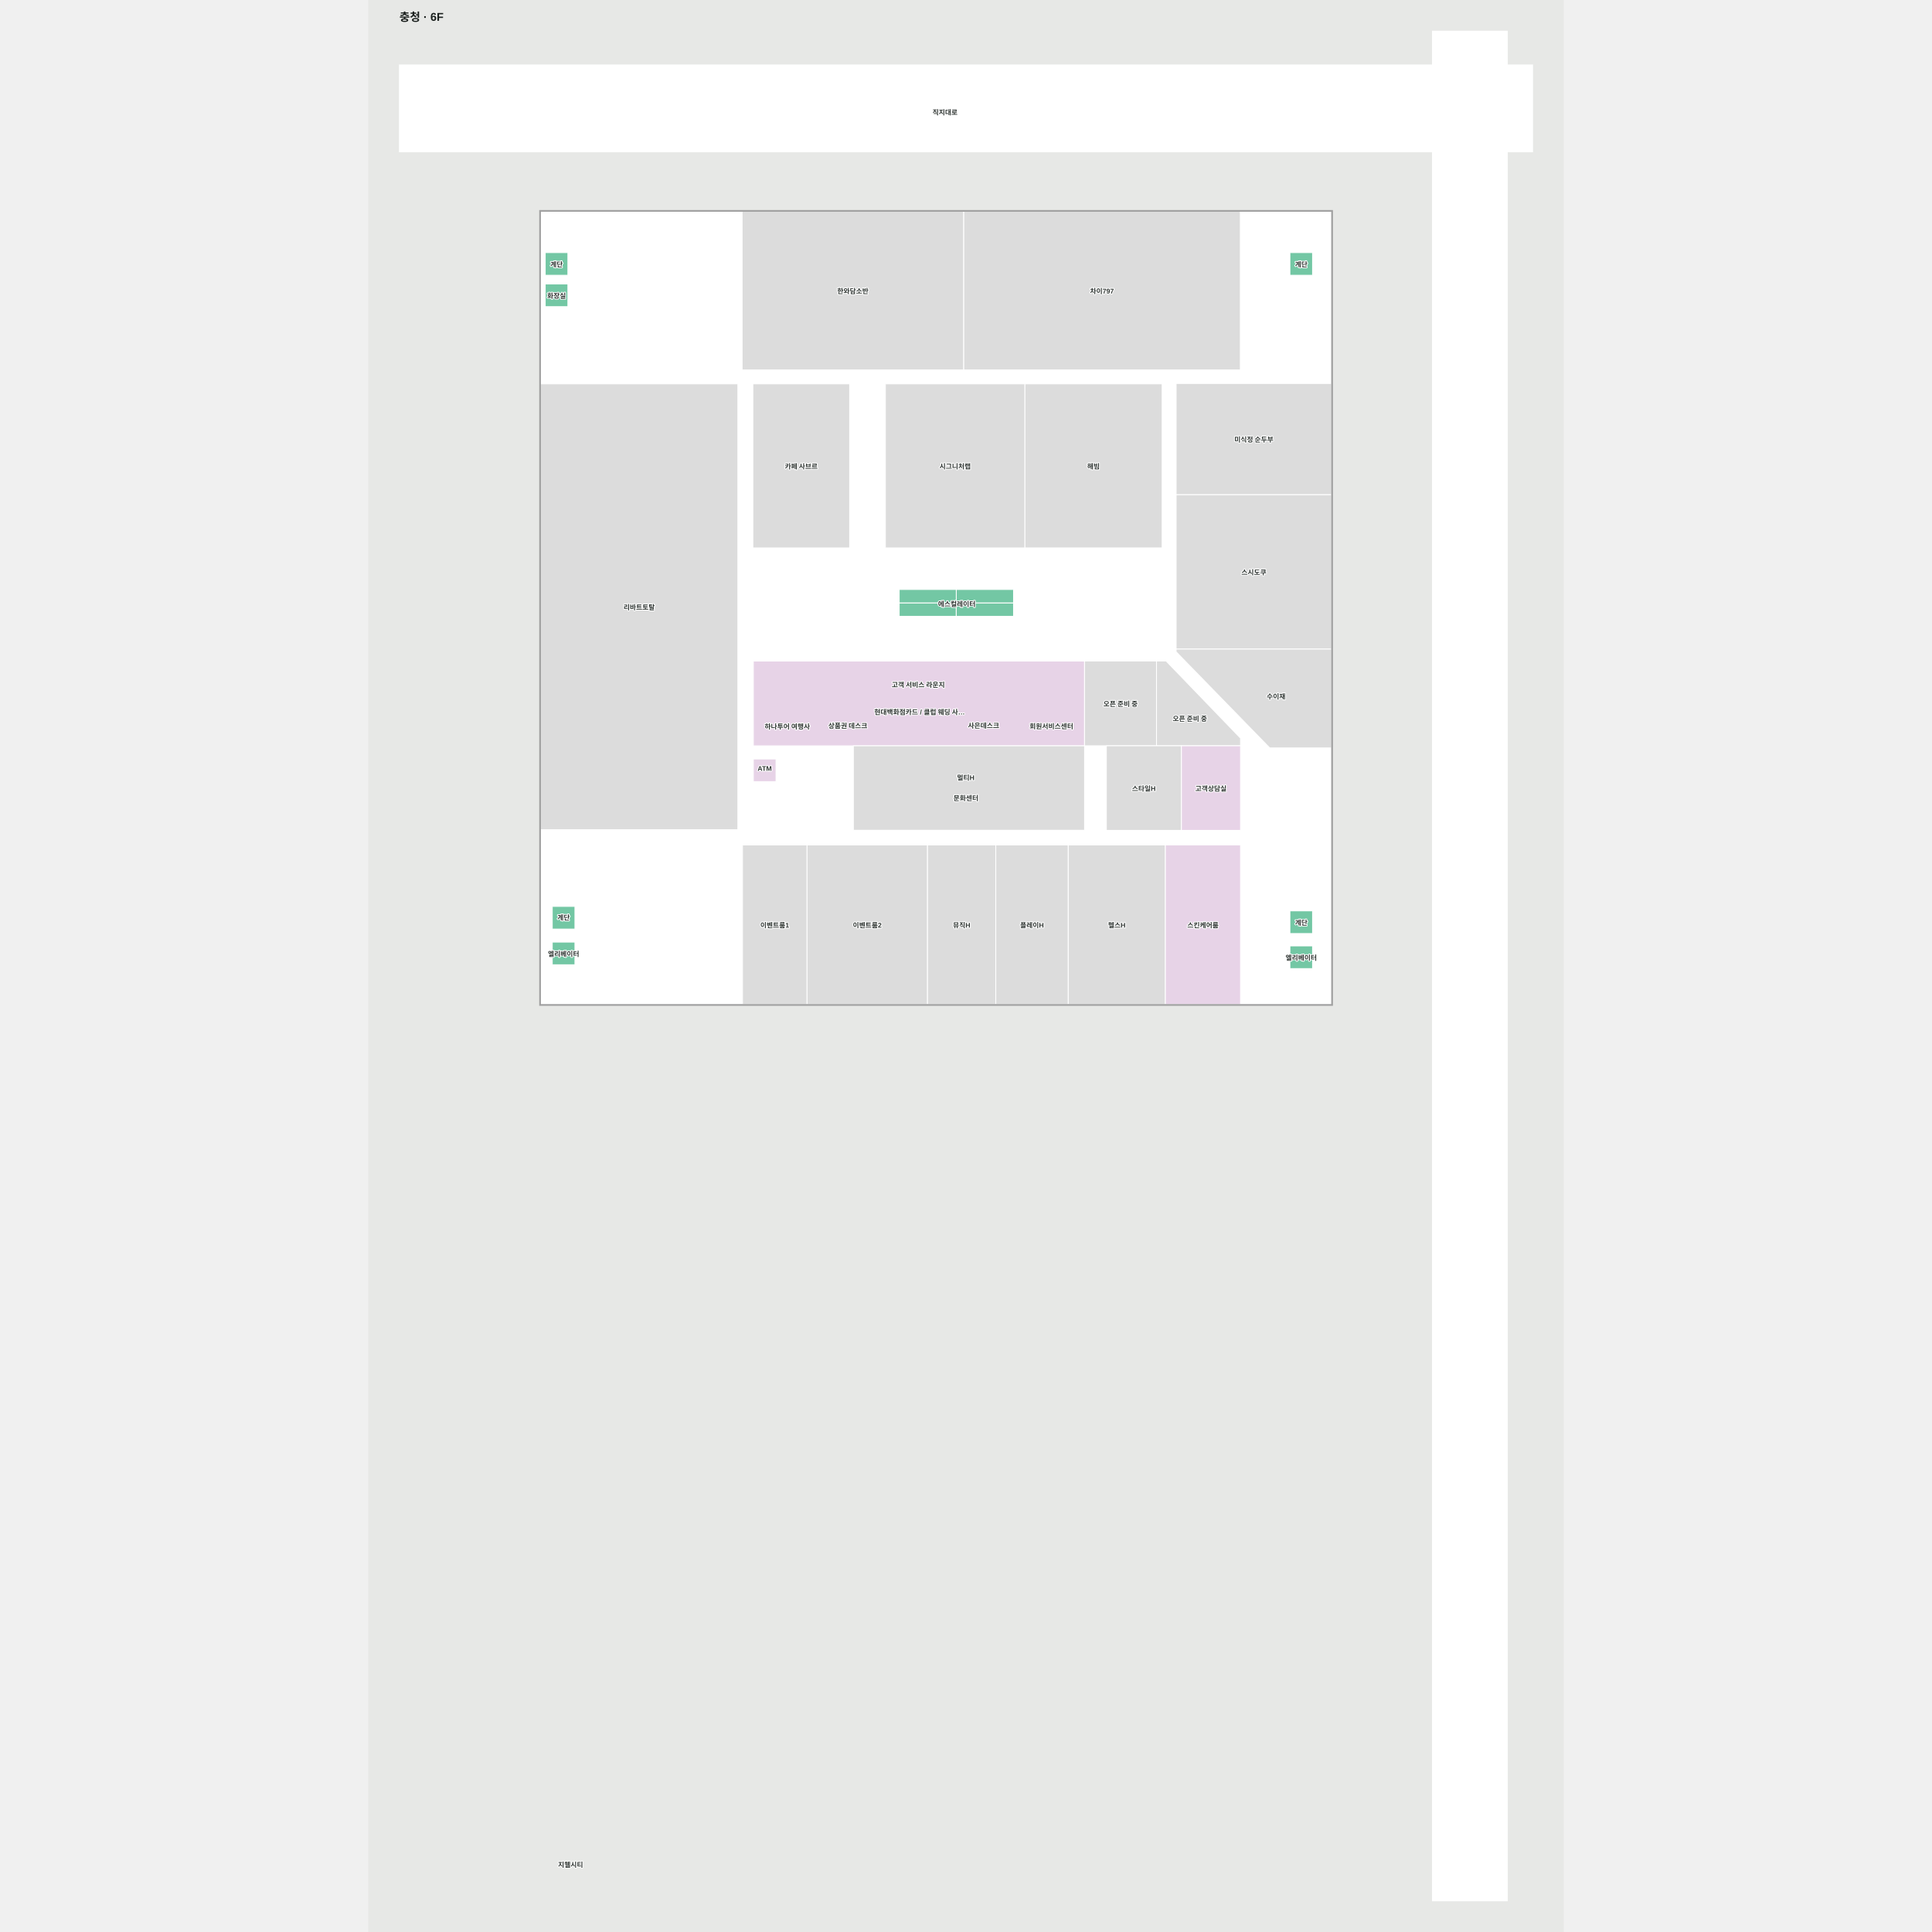
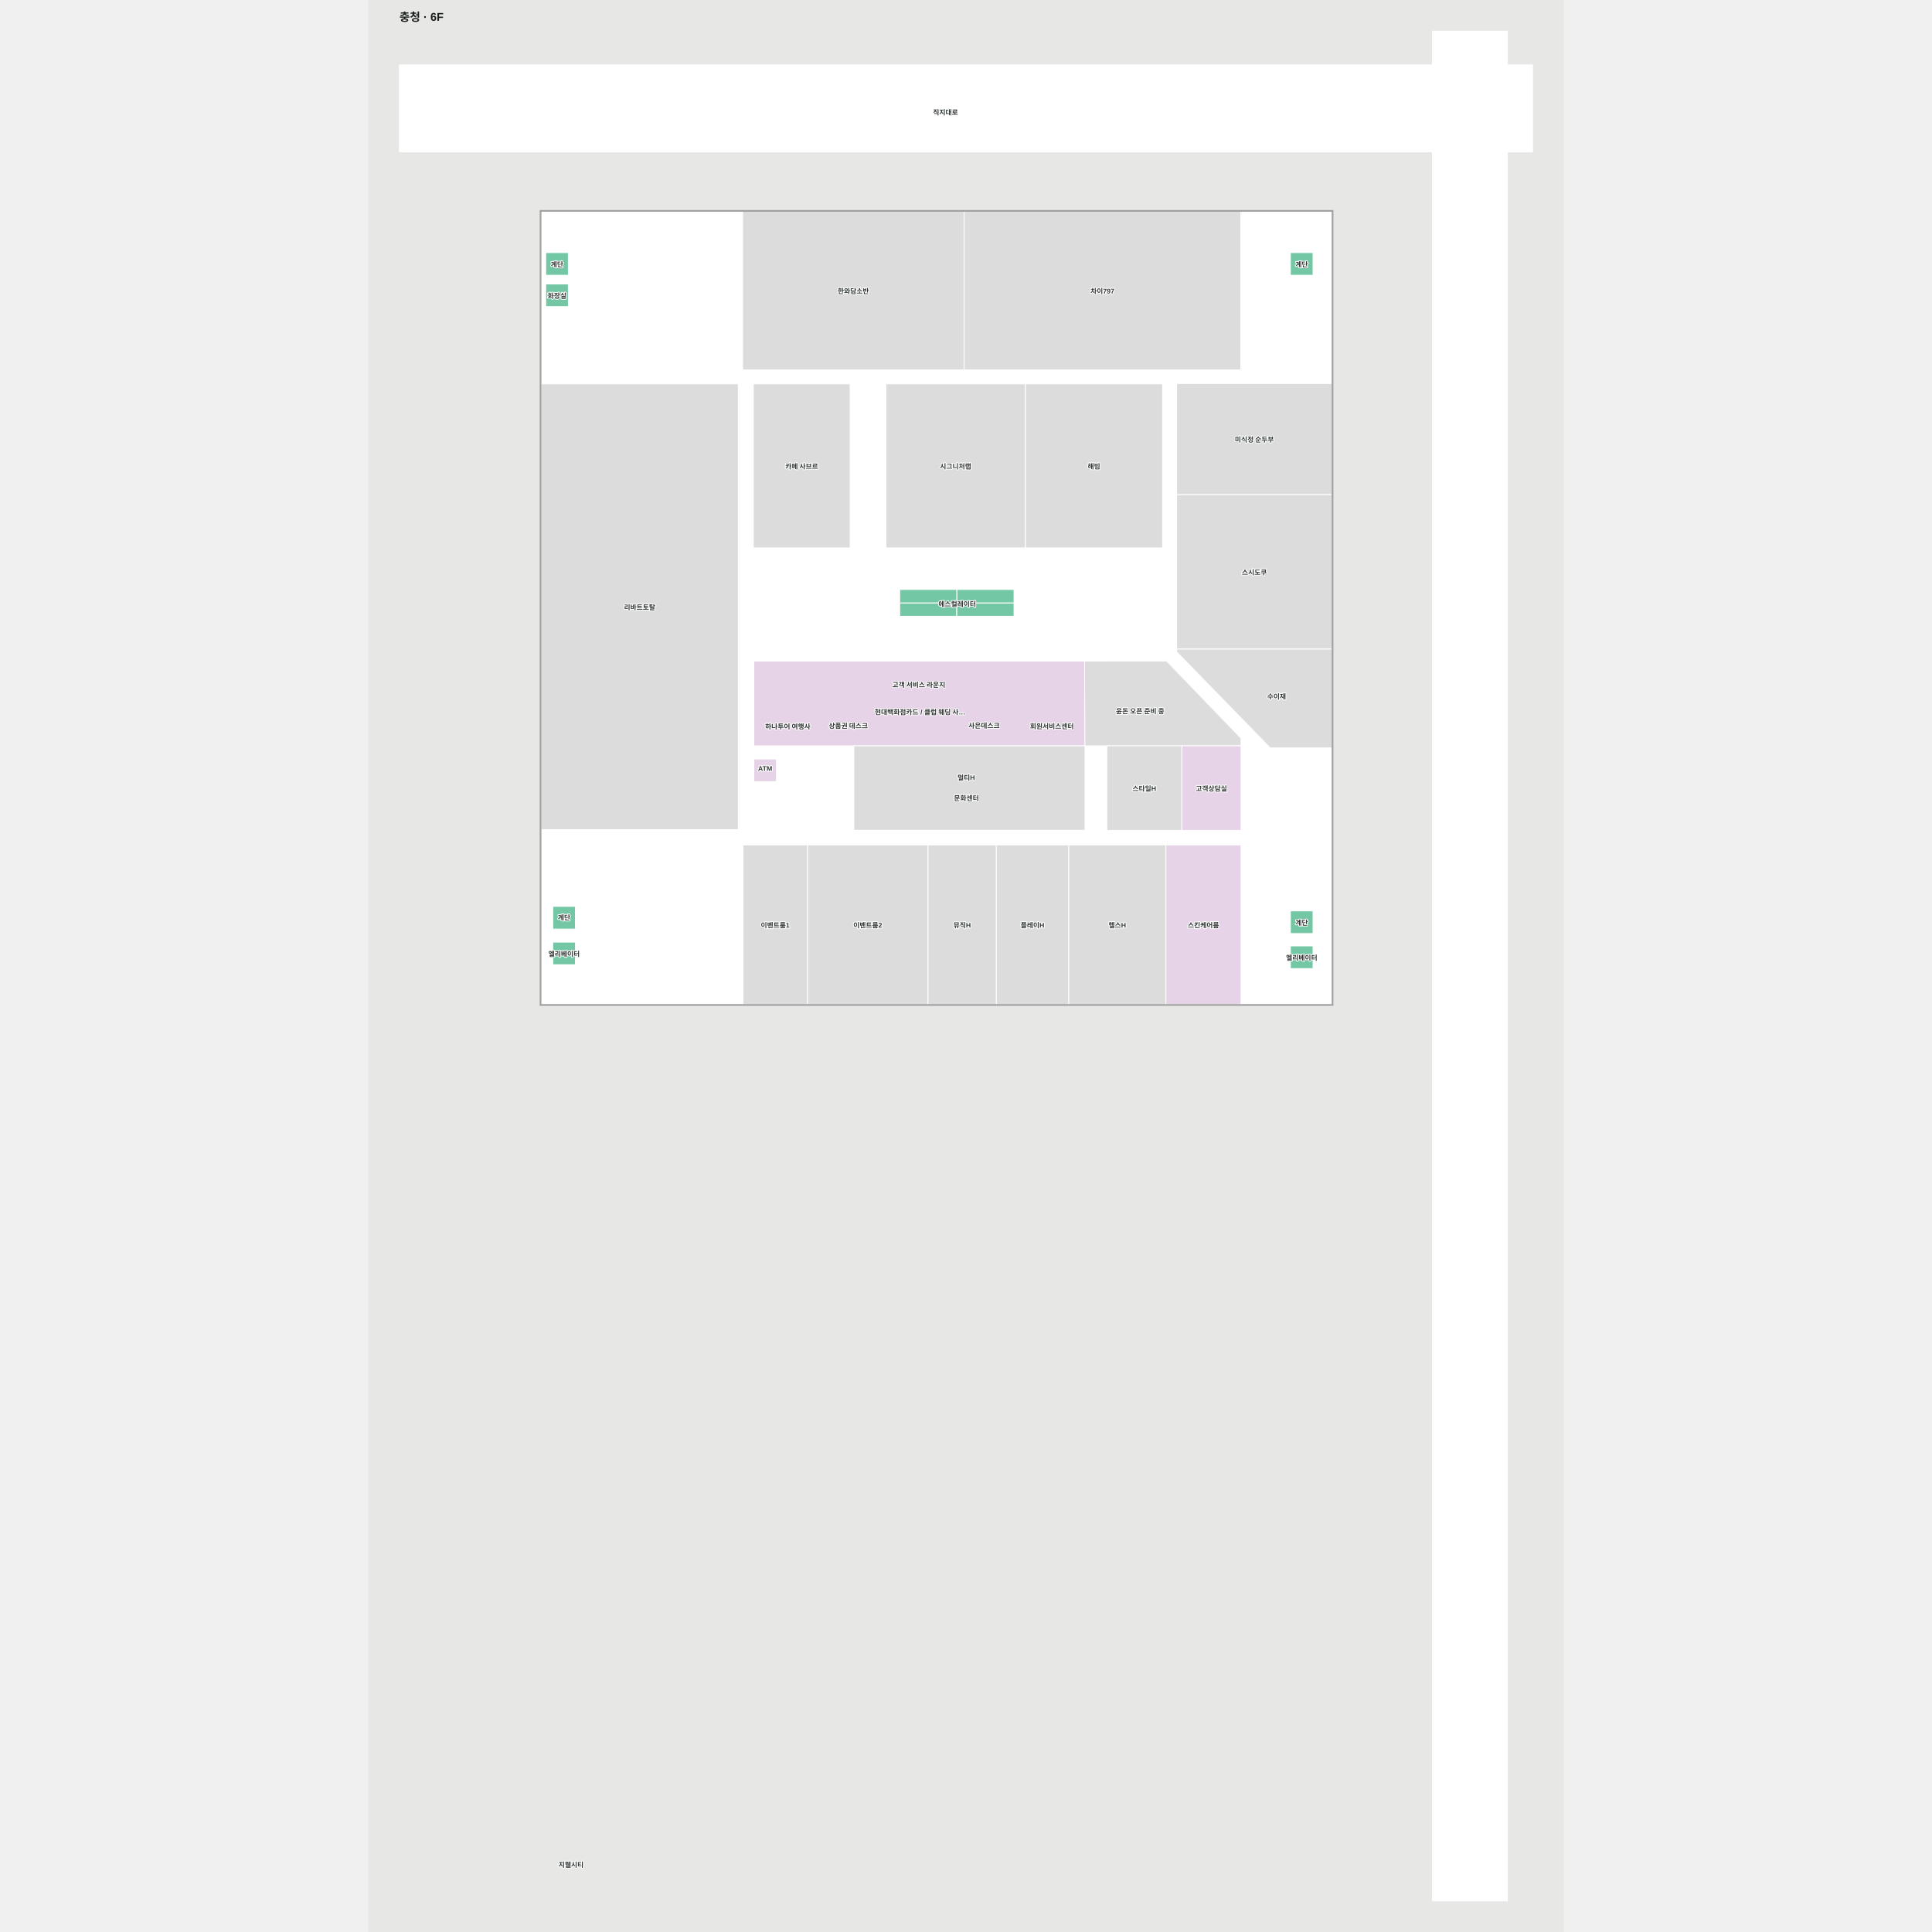
- <svg xmlns="http://www.w3.org/2000/svg" viewBox="-55 -56.425 2110 3410" width="1200" height="1200" role="img" aria-labelledby="title desc">
-   <rect x="-55" y="-56.425" width="2110" height="3410" fill="#e7e8e6" />
+ <svg xmlns="http://www.w3.org/2000/svg" viewBox="-55.851 -56.425 2110 3410" width="1200" height="1200" role="img" aria-labelledby="title desc">
+   <rect x="-55.851" y="-56.425" width="2110" height="3410" fill="#e7e8e6" />
  <g>
-     <polygon points="2000.00,58.15 1955.46,58.15 1955.46,-1.43 1823.22,-1.43 1823.22,58.15 0.00,58.15 0.00,211.57 1823.22,211.57 1823.22,3298.57 1955.46,3298.57 1955.46,211.57 2000.00,211.57" fill="#ffffff" fill-opacity="1" stroke="#ffffff" stroke-width="1.5" />
+     <polygon points="1999.15,58.15 1954.61,58.15 1954.61,-1.43 1822.37,-1.43 1822.37,58.15 -0.85,58.15 -0.85,211.57 1822.37,211.57 1822.37,3298.57 1954.61,3298.57 1954.61,211.57 1999.15,211.57" fill="#ffffff" fill-opacity="1" stroke="#ffffff" stroke-width="1.5" />
    <polygon points="1645.38,1716.60 248.99,1716.60 248.99,316.55 1645.38,316.55" fill="#ffffff" fill-opacity="1" stroke="#ffffff" stroke-width="1.5" />
  </g>
  <g>
    <polygon points="647.83,1205.43 647.83,1230.43 672.83,1230.43 672.83,1205.43" fill="#e7d3e7" fill-opacity="1" stroke="#ffffff" stroke-width="1.5" />
    <polygon points="648.13,1174.51 648.13,1199.51 673.13,1199.51 673.13,1174.51" fill="#e7d3e7" fill-opacity="1" stroke="#ffffff" stroke-width="1.5" />
    <polygon points="648.33,1143.62 648.33,1168.62 673.33,1168.62 673.33,1143.62" fill="#e7d3e7" fill-opacity="1" stroke="#ffffff" stroke-width="1.5" />
    <polygon points="624.68,1259.99 1209.26,1259.99 1209.26,1110.29 624.68,1110.29" fill="#e7d3e7" fill-opacity="1" stroke="#ffffff" stroke-width="1.5" />
-     <polygon points="1336.25,1259.89 1209.26,1259.89 1209.26,1110.22 1336.25,1110.22" fill="#dcdcdc" fill-opacity="1" stroke="#ffffff" stroke-width="1.5" />
-     <polygon points="1484.54,1259.89 1336.25,1259.89 1336.25,1110.22 1353.16,1110.22 1484.54,1246.47" fill="#dcdcdc" fill-opacity="1" stroke="#ffffff" stroke-width="1.5" />
+     <polygon points="1484.54,1259.89 1208.94,1259.99 1208.41,1110.29 1353.16,1110.22 1484.54,1246.47" fill="#dcdcdc" fill-opacity="1" stroke="#ffffff" stroke-width="1.5" />
    <polygon points="1380.01,1259.89 1484.54,1259.89 1484.54,1409.18 1380.01,1409.18" fill="#e7d3e7" fill-opacity="1" stroke="#ffffff" stroke-width="1.5" />
    <polygon points="1380.01,1409.18 1247.74,1409.18 1247.74,1259.89 1380.01,1259.89" fill="#dcdcdc" fill-opacity="1" stroke="#ffffff" stroke-width="1.5" />
    <polygon points="1209.26,1408.98 801.20,1408.98 801.20,1259.96 1209.26,1259.96" fill="#dcdcdc" fill-opacity="1" stroke="#ffffff" stroke-width="1.5" />
    <polygon points="1103.81,910.62 1346.19,910.62 1346.19,621.06 1103.81,621.06" fill="#dcdcdc" fill-opacity="1" stroke="#ffffff" stroke-width="1.5" />
    <polygon points="1103.81,910.65 857.75,910.65 857.75,621.09 1103.81,621.09" fill="#dcdcdc" fill-opacity="1" stroke="#ffffff" stroke-width="1.5" />
    <polygon points="794.62,910.65 623.82,910.65 623.82,621.09 794.62,621.09" fill="#dcdcdc" fill-opacity="1" stroke="#ffffff" stroke-width="1.5" />
    <polygon points="1370.88,816.48 1370.88,1089.23 1645.38,1089.23 1645.38,816.48" fill="#dcdcdc" fill-opacity="1" stroke="#ffffff" stroke-width="1.5" />
    <polygon points="1645.38,620.44 1370.88,620.44 1370.88,816.48 1645.38,816.48" fill="#dcdcdc" fill-opacity="1" stroke="#ffffff" stroke-width="1.5" />
    <polygon points="1370.88,1094.03 1536.09,1263.66 1645.38,1263.66 1645.38,1089.23 1370.88,1089.23" fill="#dcdcdc" fill-opacity="1" stroke="#ffffff" stroke-width="1.5" />
    <polygon points="1484.19,316.55 995.76,316.55 995.76,596.53 1484.19,596.53" fill="#dcdcdc" fill-opacity="1" stroke="#ffffff" stroke-width="1.5" />
    <polygon points="604.85,316.55 604.85,596.53 995.76,596.53 995.76,316.55" fill="#dcdcdc" fill-opacity="1" stroke="#ffffff" stroke-width="1.5" />
    <polygon points="597.32,621.09 248.99,621.09 248.99,1407.99 597.32,1407.99" fill="#dcdcdc" fill-opacity="1" stroke="#ffffff" stroke-width="1.5" />
    <polygon points="1052.50,1434.85 1052.50,1716.60 1180.52,1716.60 1180.52,1434.85" fill="#dcdcdc" fill-opacity="1" stroke="#ffffff" stroke-width="1.5" />
    <polygon points="1180.52,1434.85 1180.52,1716.60 1351.89,1716.60 1351.89,1434.85" fill="#dcdcdc" fill-opacity="1" stroke="#ffffff" stroke-width="1.5" />
    <polygon points="1484.54,1434.85 1351.89,1434.85 1351.89,1716.60 1484.54,1716.60" fill="#e7d3e7" fill-opacity="1" stroke="#ffffff" stroke-width="1.5" />
    <polygon points="719.30,1434.85 719.30,1716.60 932.09,1716.60 932.09,1434.85" fill="#dcdcdc" fill-opacity="1" stroke="#ffffff" stroke-width="1.5" />
    <polygon points="932.09,1434.85 932.09,1716.60 1052.50,1716.60 1052.50,1434.85" fill="#dcdcdc" fill-opacity="1" stroke="#ffffff" stroke-width="1.5" />
    <polygon points="605.52,1434.85 605.52,1716.60 719.30,1716.60 719.30,1434.85" fill="#dcdcdc" fill-opacity="1" stroke="#ffffff" stroke-width="1.5" />
    <polygon points="882.08,1007.69 882.08,1031.36 982.85,1031.36 982.85,1007.69" fill="#73c7a4" fill-opacity="1" stroke="#ffffff" stroke-width="1.5" />
    <polygon points="1083.90,1007.69 982.85,1007.69 982.85,1031.36 1083.90,1031.36" fill="#73c7a4" fill-opacity="1" stroke="#ffffff" stroke-width="1.5" />
    <polygon points="1083.90,1007.69 1083.90,984.02 982.85,984.02 982.85,1007.69" fill="#73c7a4" fill-opacity="1" stroke="#ffffff" stroke-width="1.5" />
    <polygon points="982.85,984.02 882.08,984.02 882.08,1007.69 982.85,1007.69" fill="#73c7a4" fill-opacity="1" stroke="#ffffff" stroke-width="1.5" />
    <polygon points="309.76,1646.38 269.76,1646.38 269.76,1606.38 309.76,1606.38" fill="#73c7a4" fill-opacity="1" stroke="#ffffff" stroke-width="1.5" />
    <polygon points="1611.68,1653.13 1571.68,1653.13 1571.68,1613.13 1611.68,1613.13" fill="#73c7a4" fill-opacity="1" stroke="#ffffff" stroke-width="1.5" />
    <polygon points="1611.68,429.40 1571.68,429.40 1571.68,389.40 1611.68,389.40" fill="#73c7a4" fill-opacity="1" stroke="#ffffff" stroke-width="1.5" />
    <polygon points="297.32,429.40 257.32,429.40 257.32,389.40 297.32,389.40" fill="#73c7a4" fill-opacity="1" stroke="#ffffff" stroke-width="1.5" />
    <polygon points="1611.68,1591.26 1571.68,1591.26 1571.68,1551.26 1611.68,1551.26" fill="#73c7a4" fill-opacity="1" stroke="#ffffff" stroke-width="1.5" />
    <polygon points="309.76,1583.38 269.76,1583.38 269.76,1543.38 309.76,1543.38" fill="#73c7a4" fill-opacity="1" stroke="#ffffff" stroke-width="1.5" />
    <polygon points="297.32,484.82 257.32,484.82 257.32,444.82 297.32,444.82" fill="#73c7a4" fill-opacity="1" stroke="#ffffff" stroke-width="1.5" />
    <polygon points="247.49,315.05 247.49,536.26 248.99,536.26 248.99,316.55 1645.38,316.55 1645.38,1716.60 248.99,1716.60 248.99,536.26 247.49,536.26 247.49,1718.10 1646.88,1718.10 1646.88,315.05" fill="#a1a1a1" fill-opacity="1" stroke="#a1a1a1" stroke-width="1.5" />
    <polygon points="664.68,1323.18 624.68,1323.18 624.68,1283.18 664.68,1283.18" fill="#e7d3e7" fill-opacity="1" stroke="#ffffff" stroke-width="1.5" />
  </g>
  <g font-family="Arial, 'Noto Sans KR', sans-serif" font-size="12" font-weight="600" fill="#303633" stroke="#fff" stroke-width="3" paint-order="stroke" stroke-linejoin="round">
    <text x="963" y="141" text-anchor="middle" dominant-baseline="central">직지대로</text>
    <text x="302.06" y="3233.969" text-anchor="middle" dominant-baseline="central">지웰시티</text>
    <text x="800.304" y="456.539" text-anchor="middle" dominant-baseline="central">한와담소반</text>
    <text x="1239.975" y="456.539" text-anchor="middle" dominant-baseline="central">차이797</text>
    <text x="423.154" y="1014.539" text-anchor="middle" dominant-baseline="central">리바트토탈</text>
    <text x="709.218" y="765.869" text-anchor="middle" dominant-baseline="central">카페 사브르</text>
    <text x="980.777" y="765.869" text-anchor="middle" dominant-baseline="central">시그니처랩</text>
    <text x="1225.001" y="765.842" text-anchor="middle" dominant-baseline="central">해빔</text>
    <text x="1508.133" y="718.46" text-anchor="middle" dominant-baseline="central">미식정 순두부</text>
    <text x="1508.133" y="952.853" text-anchor="middle" dominant-baseline="central">스시도쿠</text>
    <text x="1547.316" y="1172.002" text-anchor="middle" dominant-baseline="central">수이재</text>
    <text x="918.075" y="1199.514" text-anchor="middle" dominant-baseline="central">현대백화점카드 / 클럽 웨딩 사…</text>
    <text x="999.877" y="1351.398" text-anchor="middle" dominant-baseline="central">문화센터</text>
    <text x="999.53" y="1315.332" text-anchor="middle" dominant-baseline="central">멀티H</text>
-     <text x="1272.755" y="1185.056" text-anchor="middle" dominant-baseline="central">오픈 준비 중</text>
-     <text x="1395.137" y="1211.212" text-anchor="middle" dominant-baseline="central">오픈 준비 중</text>
+     <text x="1306.492" y="1197.865" text-anchor="middle" dominant-baseline="central">윤돈 오픈 준비 중</text>
    <text x="1313.873" y="1334.536" text-anchor="middle" dominant-baseline="central">스타일H</text>
    <text x="662.408" y="1575.728" text-anchor="middle" dominant-baseline="central">이벤트룸1</text>
    <text x="825.69" y="1575.728" text-anchor="middle" dominant-baseline="central">이벤트룸2</text>
    <text x="992.293" y="1575.728" text-anchor="middle" dominant-baseline="central">뮤직H</text>
    <text x="1116.508" y="1575.728" text-anchor="middle" dominant-baseline="central">플레이H</text>
    <text x="1266.203" y="1575.728" text-anchor="middle" dominant-baseline="central">헬스H</text>
    <text x="1418.215" y="1575.728" text-anchor="middle" dominant-baseline="central">스킨케어룸</text>
    <text x="1150.77" y="1224.581" text-anchor="middle" dominant-baseline="central">회원서비스센터</text>
    <text x="791.414" y="1223.732" text-anchor="middle" dominant-baseline="central">상품권 데스크</text>
    <text x="684.586" y="1225.06" text-anchor="middle" dominant-baseline="central">하나투어 여행사</text>
    <text x="915.773" y="1151.363" text-anchor="middle" dominant-baseline="central">고객 서비스 라운지</text>
    <text x="1031.054" y="1223.363" text-anchor="middle" dominant-baseline="central">사은데스크</text>
    <text x="277.325" y="409.396" text-anchor="middle" dominant-baseline="central">계단</text>
    <text x="277.325" y="464.82" text-anchor="middle" dominant-baseline="central">화장실</text>
    <text x="1591.684" y="409.396" text-anchor="middle" dominant-baseline="central">계단</text>
    <text x="1591.684" y="1571.262" text-anchor="middle" dominant-baseline="central">계단</text>
    <text x="1591.684" y="1633.126" text-anchor="middle" dominant-baseline="central">엘리베이터</text>
    <text x="289.758" y="1562.182" text-anchor="middle" dominant-baseline="central">계단</text>
    <text x="289.758" y="1626.381" text-anchor="middle" dominant-baseline="central">엘리베이터</text>
    <text x="644.677" y="1299.997" text-anchor="middle" dominant-baseline="central">ATM</text>
    <text x="983.692" y="1008.77" text-anchor="middle" dominant-baseline="central">에스컬레이터</text>
    <text x="1432.273" y="1334.536" text-anchor="middle" dominant-baseline="central">고객상담실</text>
  </g>
  <style>.managed-brand { fill:#9a5300; font-size:15px; font-weight:800; stroke:#fff7df; stroke-width:5; }</style>
-   <text x="0" y="-19.425" font-family="Arial, 'Noto Sans KR', sans-serif" font-size="20" font-weight="700" fill="#1a1f1d">충청 · 6F</text>
+   <text x="-0.851" y="-19.425" font-family="Arial, 'Noto Sans KR', sans-serif" font-size="20" font-weight="700" fill="#1a1f1d">충청 · 6F</text>
</svg>
